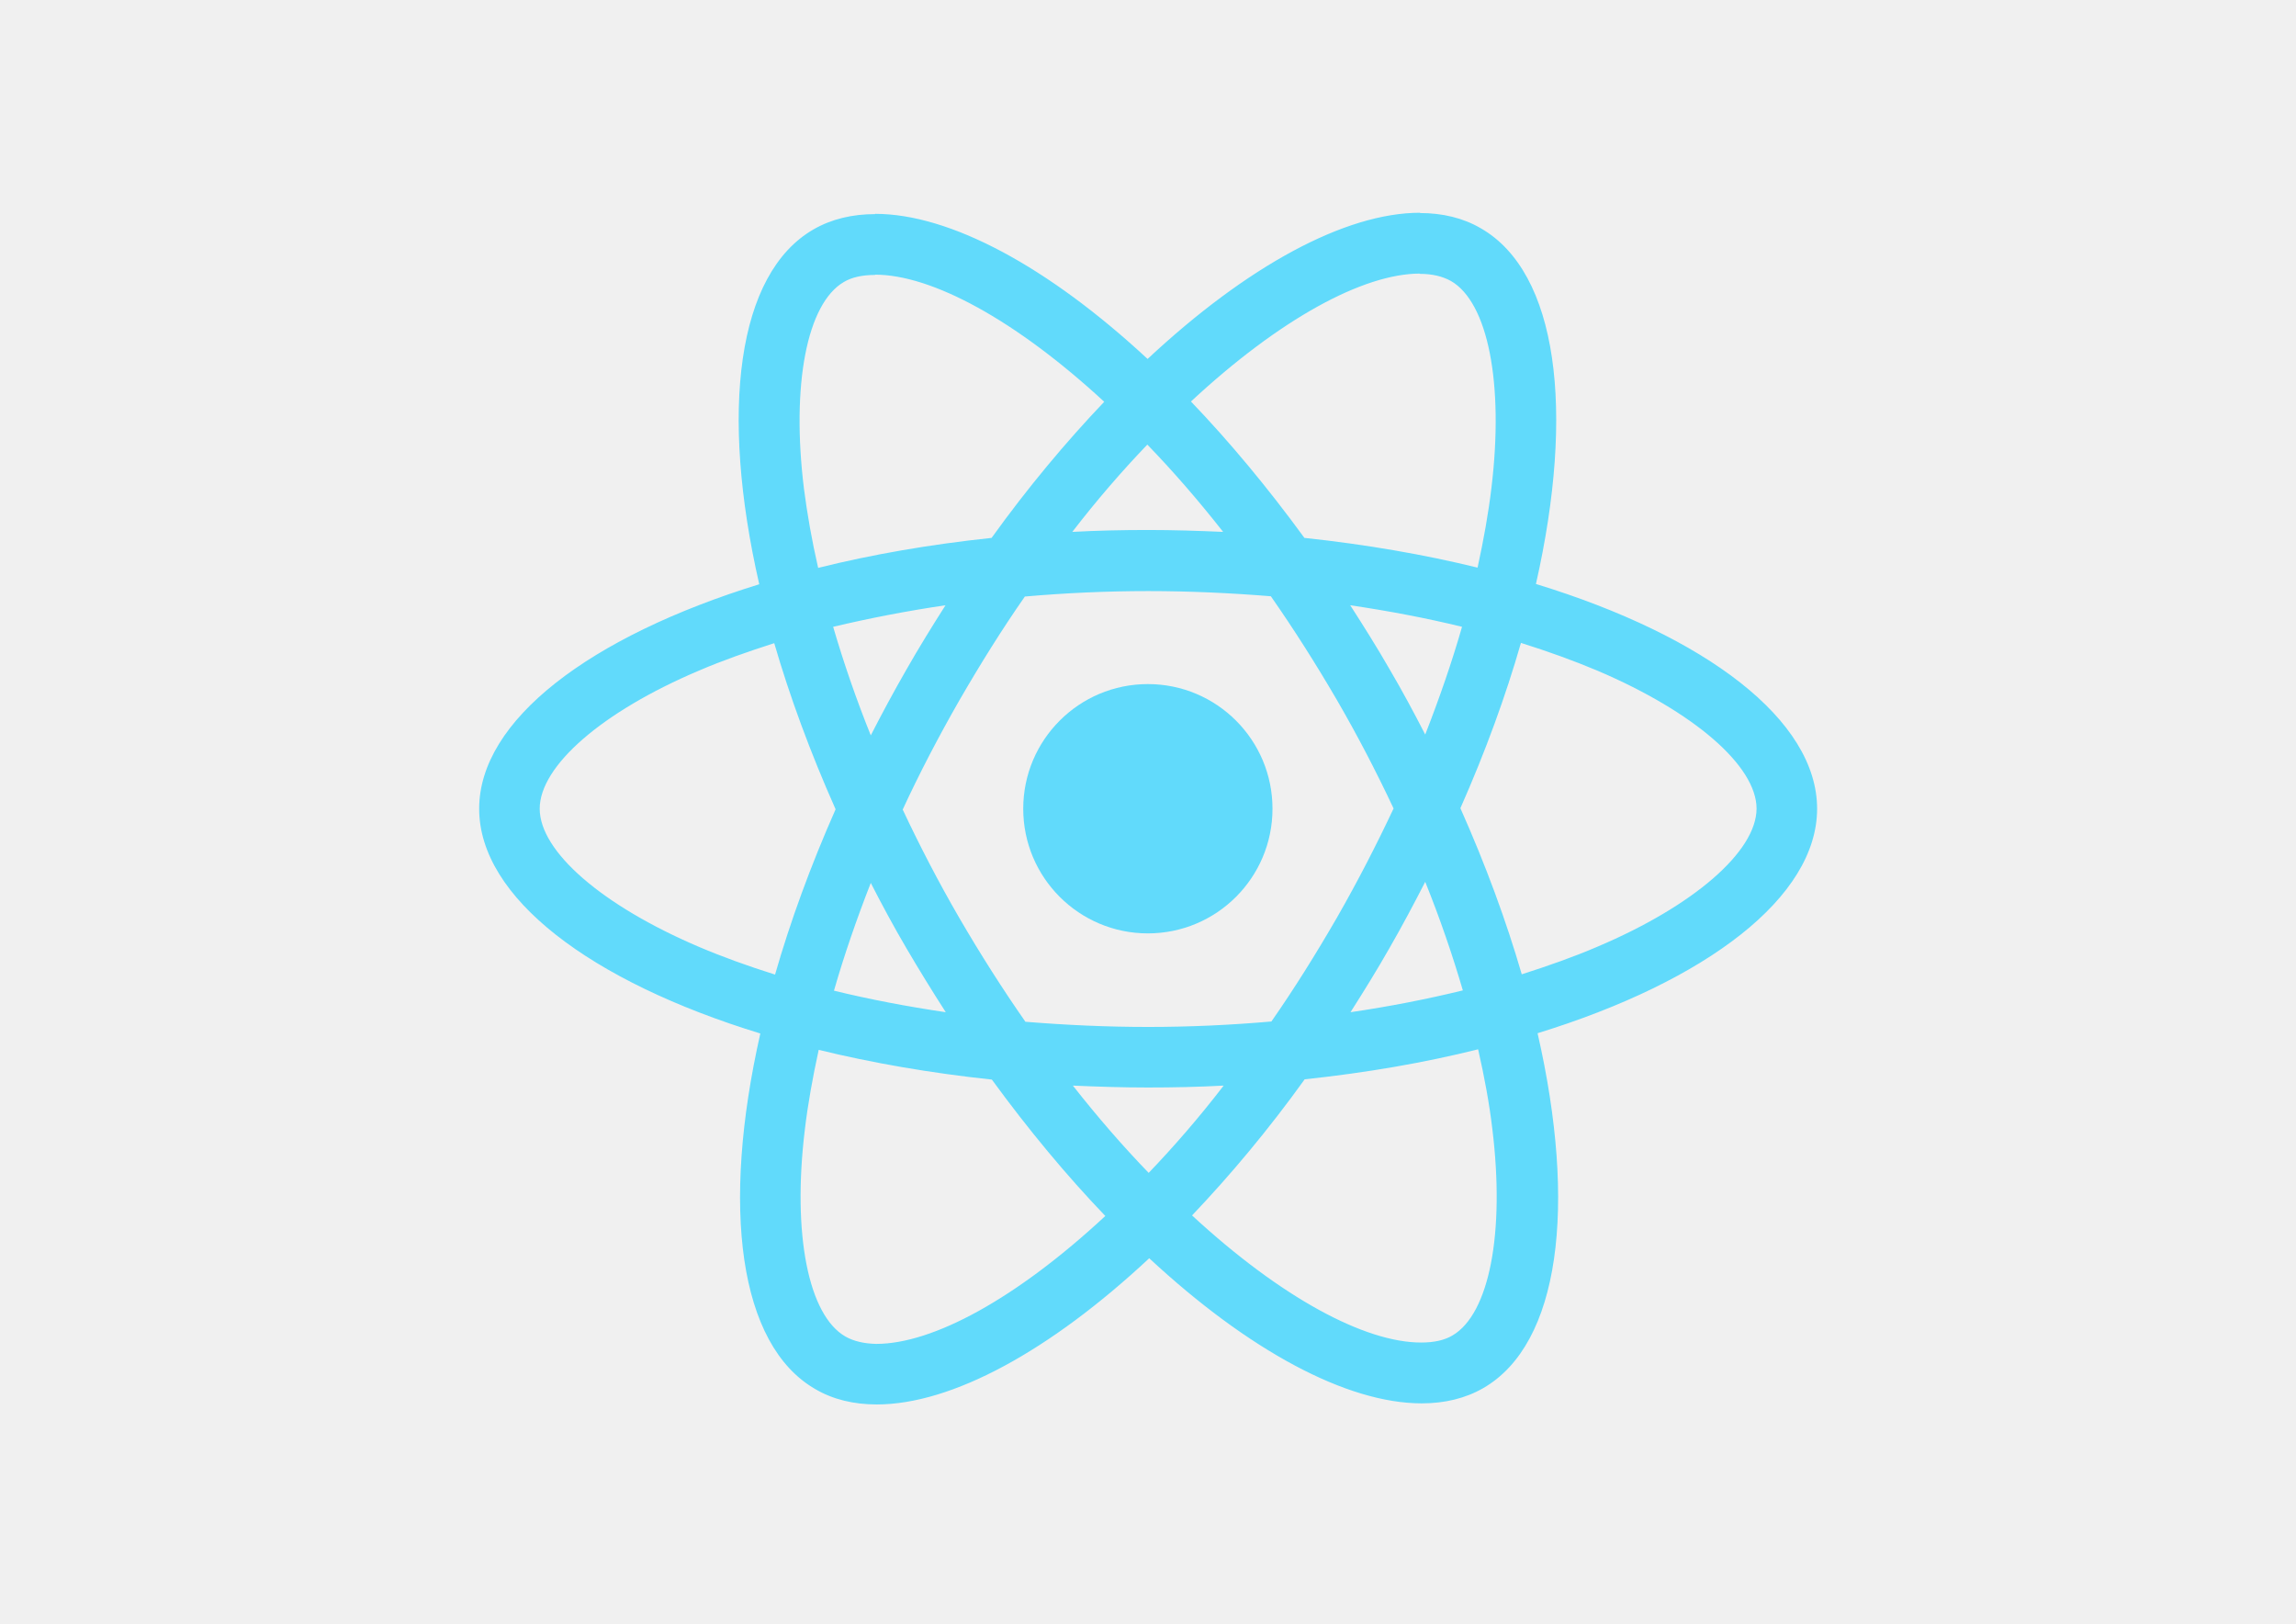
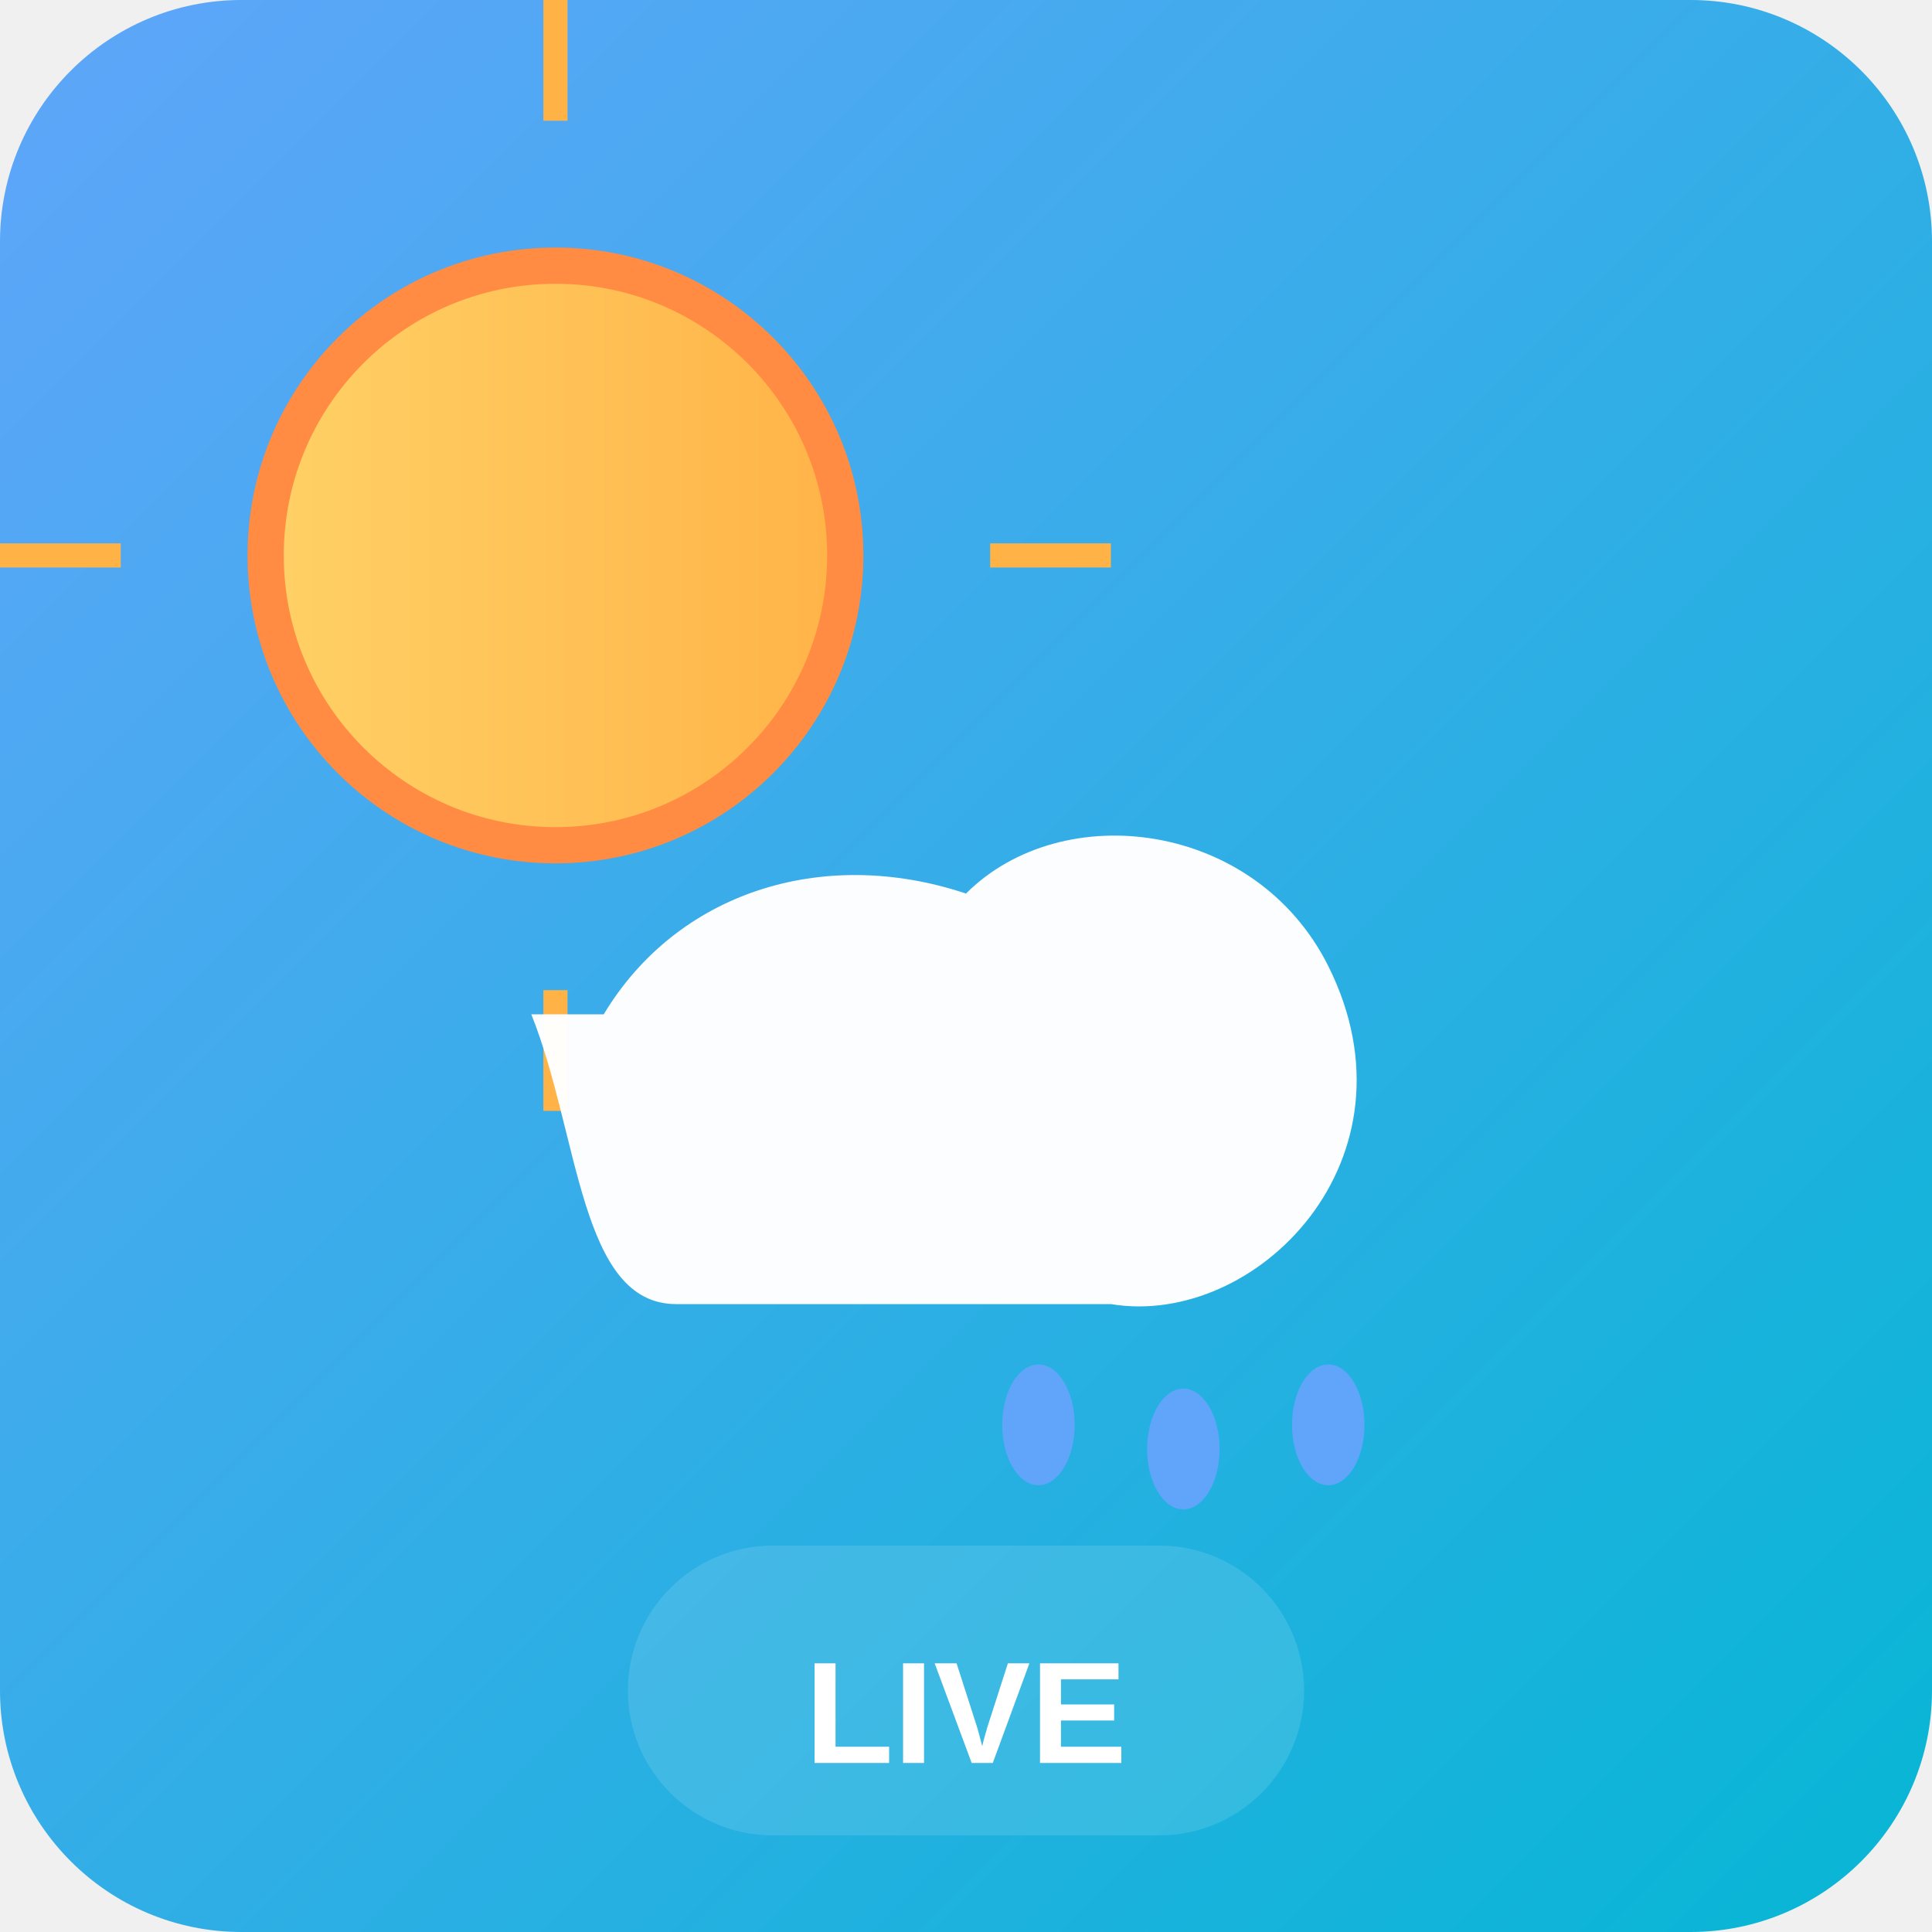
- <svg xmlns="http://www.w3.org/2000/svg" viewBox="0 0 841.9 595.3">
-   <g fill="#61DAFB">
-     <path d="M666.3 296.5c0-32.5-40.7-63.3-103.1-82.4 14.4-63.6 8-114.2-20.2-130.4-6.5-3.8-14.1-5.6-22.4-5.6v22.3c4.6 0 8.3.9 11.4 2.6 13.6 7.8 19.5 37.5 14.9 75.7-1.1 9.4-2.9 19.3-5.1 29.4-19.6-4.8-41-8.5-63.5-10.9-13.5-18.5-27.5-35.3-41.6-50 32.6-30.3 63.2-46.9 84-46.9V78c-27.5 0-63.5 19.6-99.9 53.6-36.4-33.8-72.4-53.2-99.9-53.2v22.3c20.7 0 51.4 16.5 84 46.6-14 14.7-28 31.4-41.3 49.9-22.6 2.4-44 6.1-63.6 11-2.3-10-4-19.7-5.2-29-4.7-38.2 1.1-67.9 14.6-75.8 3-1.8 6.9-2.6 11.5-2.6V78.5c-8.4 0-16 1.8-22.6 5.6-28.1 16.2-34.4 66.7-19.9 130.1-62.2 19.2-102.7 49.9-102.7 82.3 0 32.5 40.7 63.3 103.1 82.4-14.4 63.6-8 114.2 20.2 130.4 6.5 3.8 14.1 5.6 22.5 5.6 27.5 0 63.5-19.6 99.9-53.6 36.4 33.8 72.4 53.2 99.9 53.2 8.4 0 16-1.8 22.6-5.6 28.1-16.2 34.4-66.7 19.9-130.1 62-19.1 102.5-49.9 102.5-82.3zm-130.2-66.7c-3.7 12.9-8.3 26.2-13.5 39.5-4.1-8-8.4-16-13.1-24-4.6-8-9.5-15.8-14.4-23.4 14.2 2.1 27.9 4.7 41 7.9zm-45.8 106.5c-7.8 13.5-15.8 26.3-24.1 38.2-14.9 1.3-30 2-45.2 2-15.1 0-30.2-.7-45-1.9-8.3-11.9-16.4-24.6-24.2-38-7.6-13.1-14.5-26.4-20.8-39.8 6.2-13.4 13.2-26.8 20.7-39.9 7.8-13.5 15.8-26.3 24.1-38.2 14.9-1.3 30-2 45.2-2 15.1 0 30.2.7 45 1.9 8.3 11.9 16.4 24.6 24.2 38 7.6 13.1 14.5 26.4 20.8 39.8-6.3 13.4-13.2 26.8-20.7 39.9zm32.3-13c5.4 13.4 10 26.8 13.8 39.8-13.1 3.2-26.9 5.9-41.2 8 4.9-7.7 9.8-15.6 14.4-23.7 4.6-8 8.9-16.1 13-24.1zM421.2 430c-9.3-9.6-18.6-20.3-27.8-32 9 .4 18.2.7 27.5.7 9.4 0 18.7-.2 27.8-.7-9 11.7-18.3 22.4-27.5 32zm-74.4-58.9c-14.2-2.1-27.9-4.7-41-7.9 3.7-12.9 8.3-26.2 13.5-39.5 4.1 8 8.4 16 13.1 24 4.7 8 9.5 15.8 14.4 23.4zM420.7 163c9.3 9.6 18.6 20.3 27.8 32-9-.4-18.2-.7-27.5-.7-9.4 0-18.7.2-27.8.7 9-11.7 18.3-22.4 27.5-32zm-74 58.9c-4.9 7.7-9.8 15.6-14.4 23.7-4.6 8-8.9 16-13 24-5.4-13.4-10-26.8-13.8-39.8 13.1-3.1 26.9-5.8 41.2-7.9zm-90.5 125.2c-35.4-15.1-58.3-34.9-58.3-50.6 0-15.7 22.9-35.6 58.3-50.6 8.6-3.7 18-7 27.7-10.1 5.7 19.6 13.2 40 22.5 60.9-9.2 20.8-16.6 41.1-22.2 60.6-9.9-3.1-19.3-6.5-28-10.2zM310 490c-13.6-7.8-19.5-37.5-14.9-75.7 1.1-9.4 2.9-19.3 5.1-29.4 19.6 4.8 41 8.5 63.5 10.9 13.5 18.5 27.5 35.3 41.6 50-32.6 30.3-63.2 46.9-84 46.9-4.5-.1-8.3-1-11.3-2.7zm237.2-76.2c4.7 38.2-1.1 67.9-14.6 75.8-3 1.8-6.9 2.6-11.5 2.6-20.7 0-51.4-16.5-84-46.6 14-14.7 28-31.4 41.3-49.9 22.6-2.4 44-6.1 63.6-11 2.3 10.1 4.1 19.8 5.2 29.1zm38.5-66.7c-8.6 3.7-18 7-27.7 10.1-5.7-19.6-13.2-40-22.5-60.9 9.2-20.8 16.6-41.1 22.2-60.6 9.9 3.1 19.3 6.5 28.1 10.2 35.4 15.1 58.3 34.9 58.3 50.6-.1 15.7-23 35.6-58.4 50.6zM320.8 78.4z" />
-     <circle cx="420.9" cy="296.5" r="45.7" />
-     <path d="M520.5 78.1z" />
+ <svg xmlns="http://www.w3.org/2000/svg" viewBox="0 0 160 160" width="160" height="160">
+   <defs>
+     <linearGradient id="g-sky" x1="0" y1="0" x2="1" y2="1">
+       <stop offset="0%" stop-color="#60a5fa" />
+       <stop offset="100%" stop-color="#06b6d4" />
+     </linearGradient>
+     <linearGradient id="g-sun" x1="0" y1="0" x2="1" y2="0">
+       <stop offset="0%" stop-color="#ffd166" />
+       <stop offset="100%" stop-color="#ffb347" />
+     </linearGradient>
+   </defs>
+   <rect width="160" height="160" rx="20" fill="url(#g-sky)" />
+   <g transform="translate(46,46)">
+     <circle r="24" fill="url(#g-sun)" stroke="#ff8c42" stroke-width="3" />
+     <g stroke="#ffb347" stroke-width="2">
+       <line x1="0" y1="-36" x2="0" y2="-46" />
+       <line x1="0" y1="36" x2="0" y2="46" />
+       <line x1="-36" y1="0" x2="-46" y2="0" />
+       <line x1="36" y1="0" x2="46" y2="0" />
+     </g>
+   </g>
+   <g transform="translate(86,78)">
+     <path d="M-36 6c6-10 18-14 30-10 8-8 24-6 30 6 8 16-6 30-18 28H-30c-8 0-8-14-12-24z" fill="#ffffff" opacity="0.98" />
+   </g>
+   <g transform="translate(96,112)" fill="#60a5fa">
+     <ellipse cx="-10" cy="6" rx="3" ry="5" />
+     <ellipse cx="2" cy="8" rx="3" ry="5" />
+     <ellipse cx="14" cy="6" rx="3" ry="5" />
+   </g>
+   <g transform="translate(80,140)">
+     <rect x="-28" y="-12" rx="12" ry="12" width="56" height="24" fill="#ffffff" opacity="0.12" />
+     <text x="0" y="6" font-family="Poppins, Arial, sans-serif" font-size="12" fill="#fff" text-anchor="middle" font-weight="700">LIVE</text>
  </g>
</svg>
